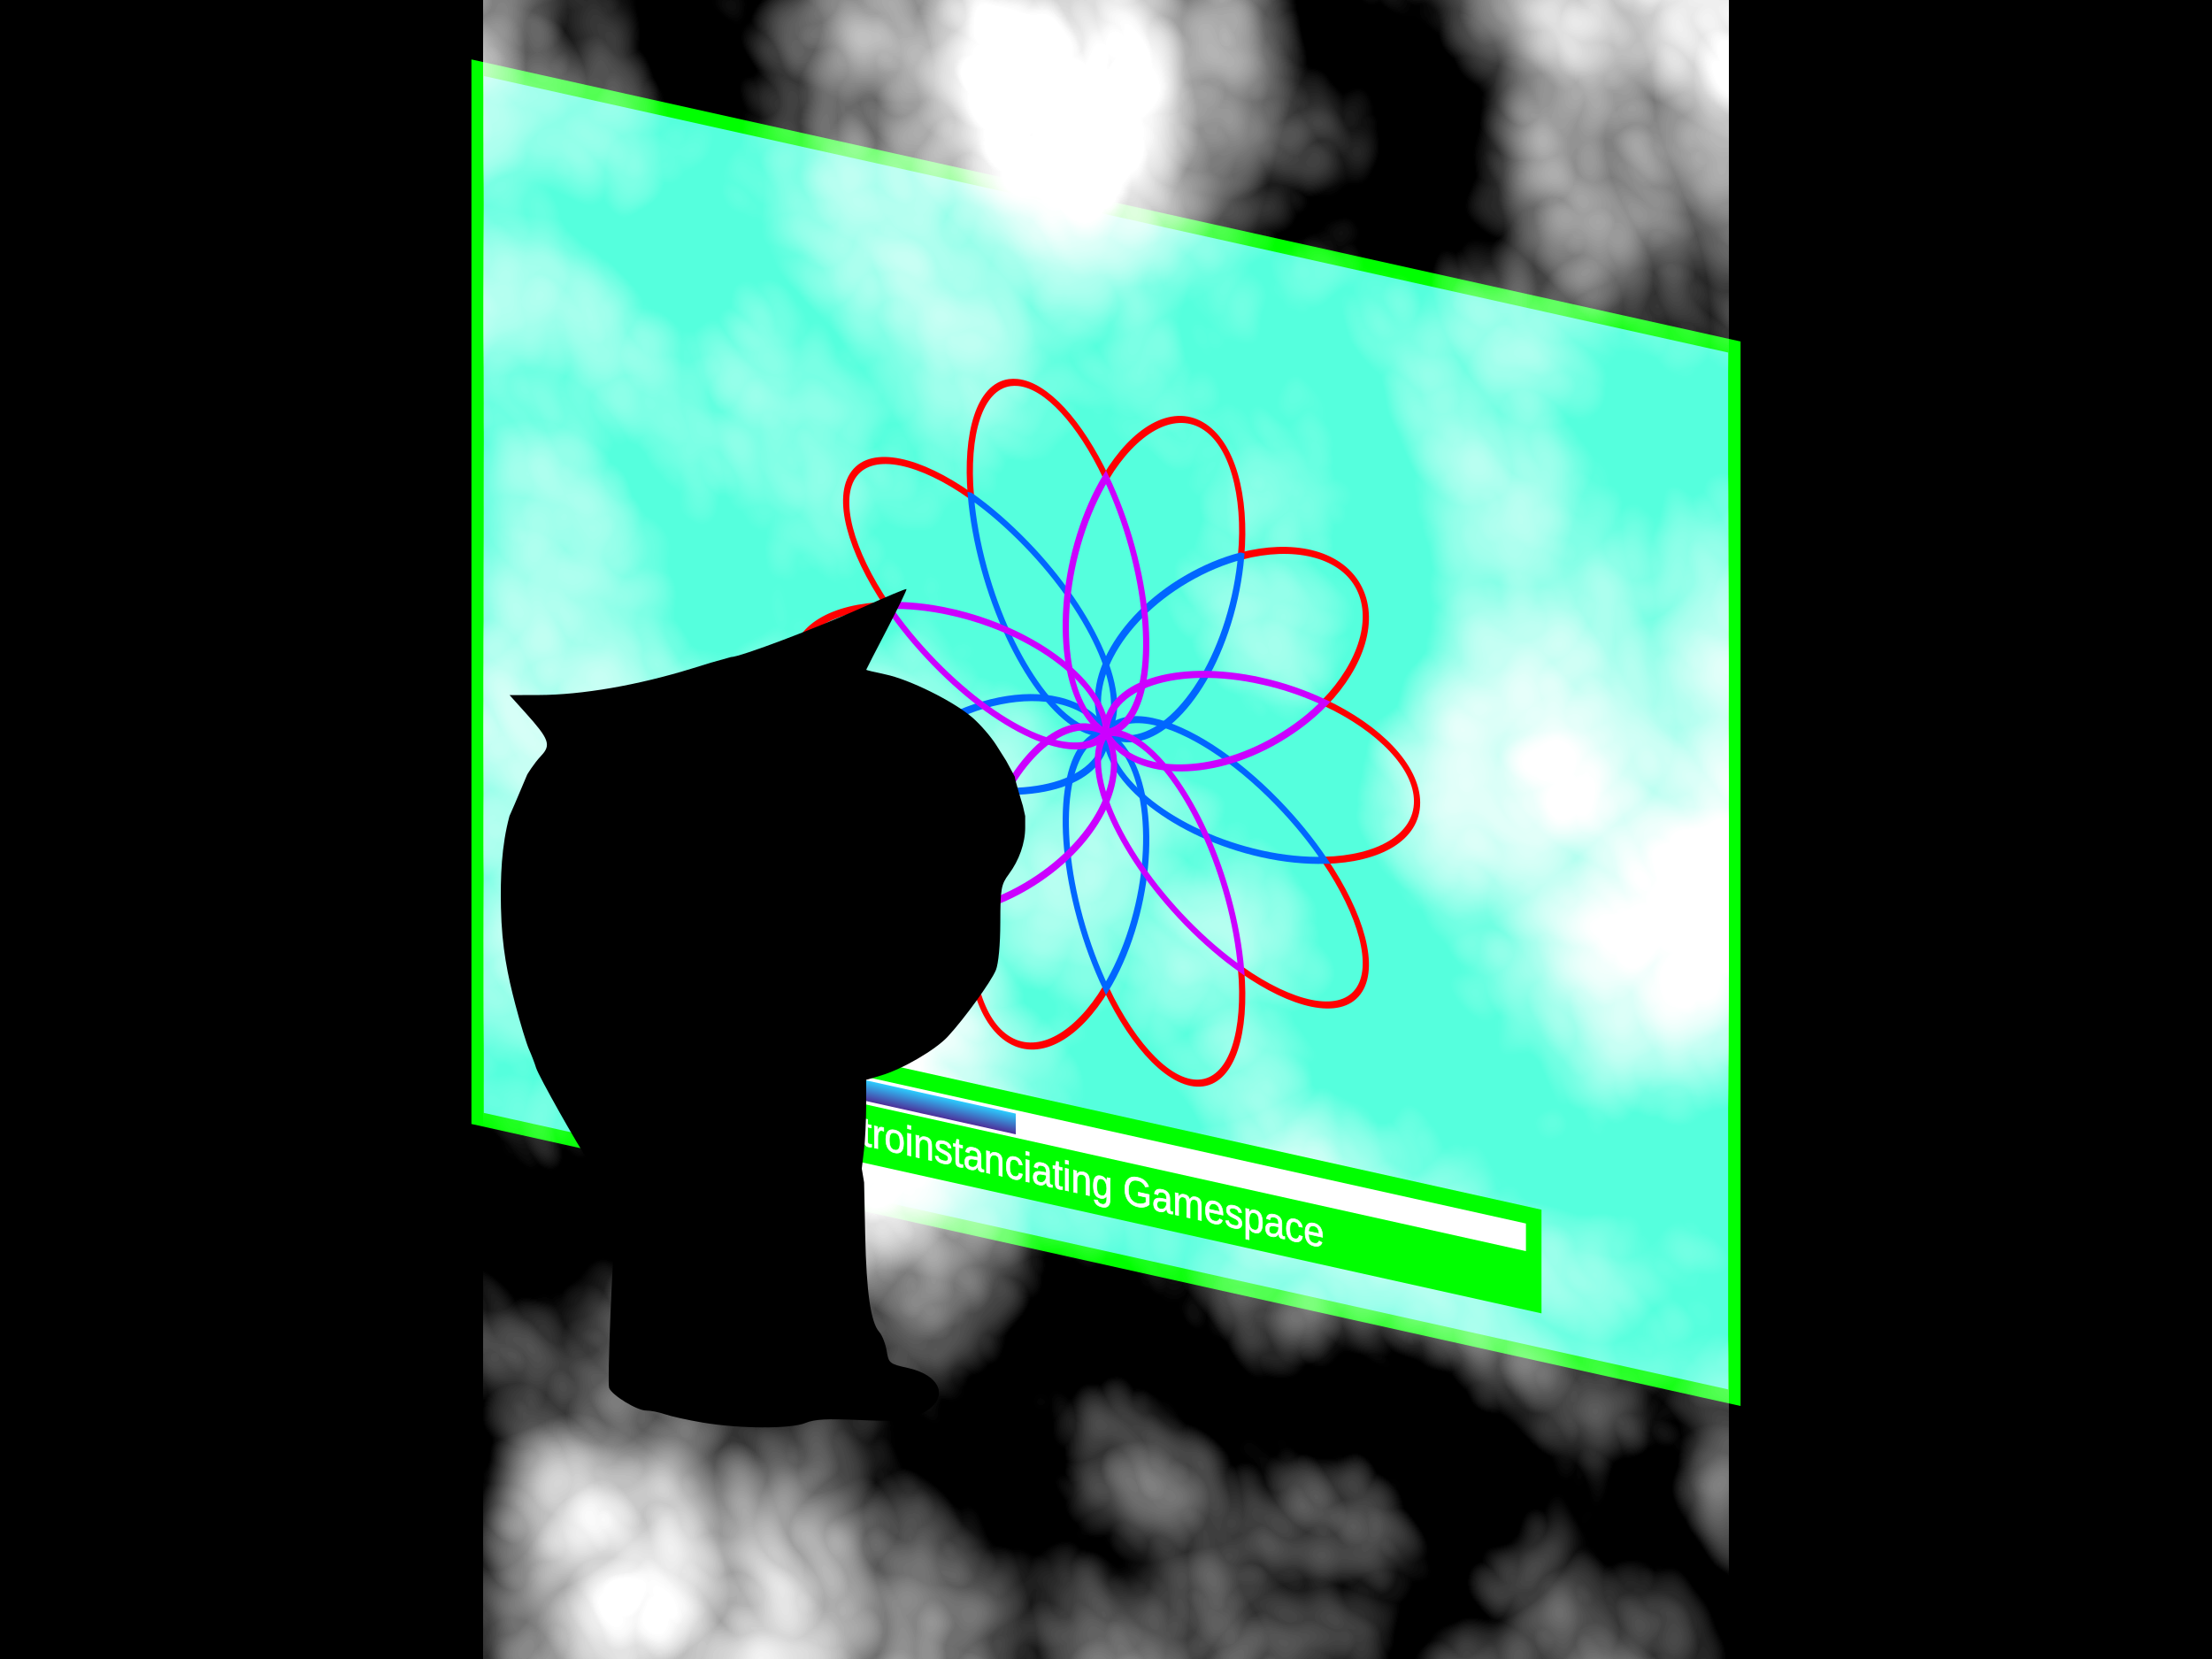
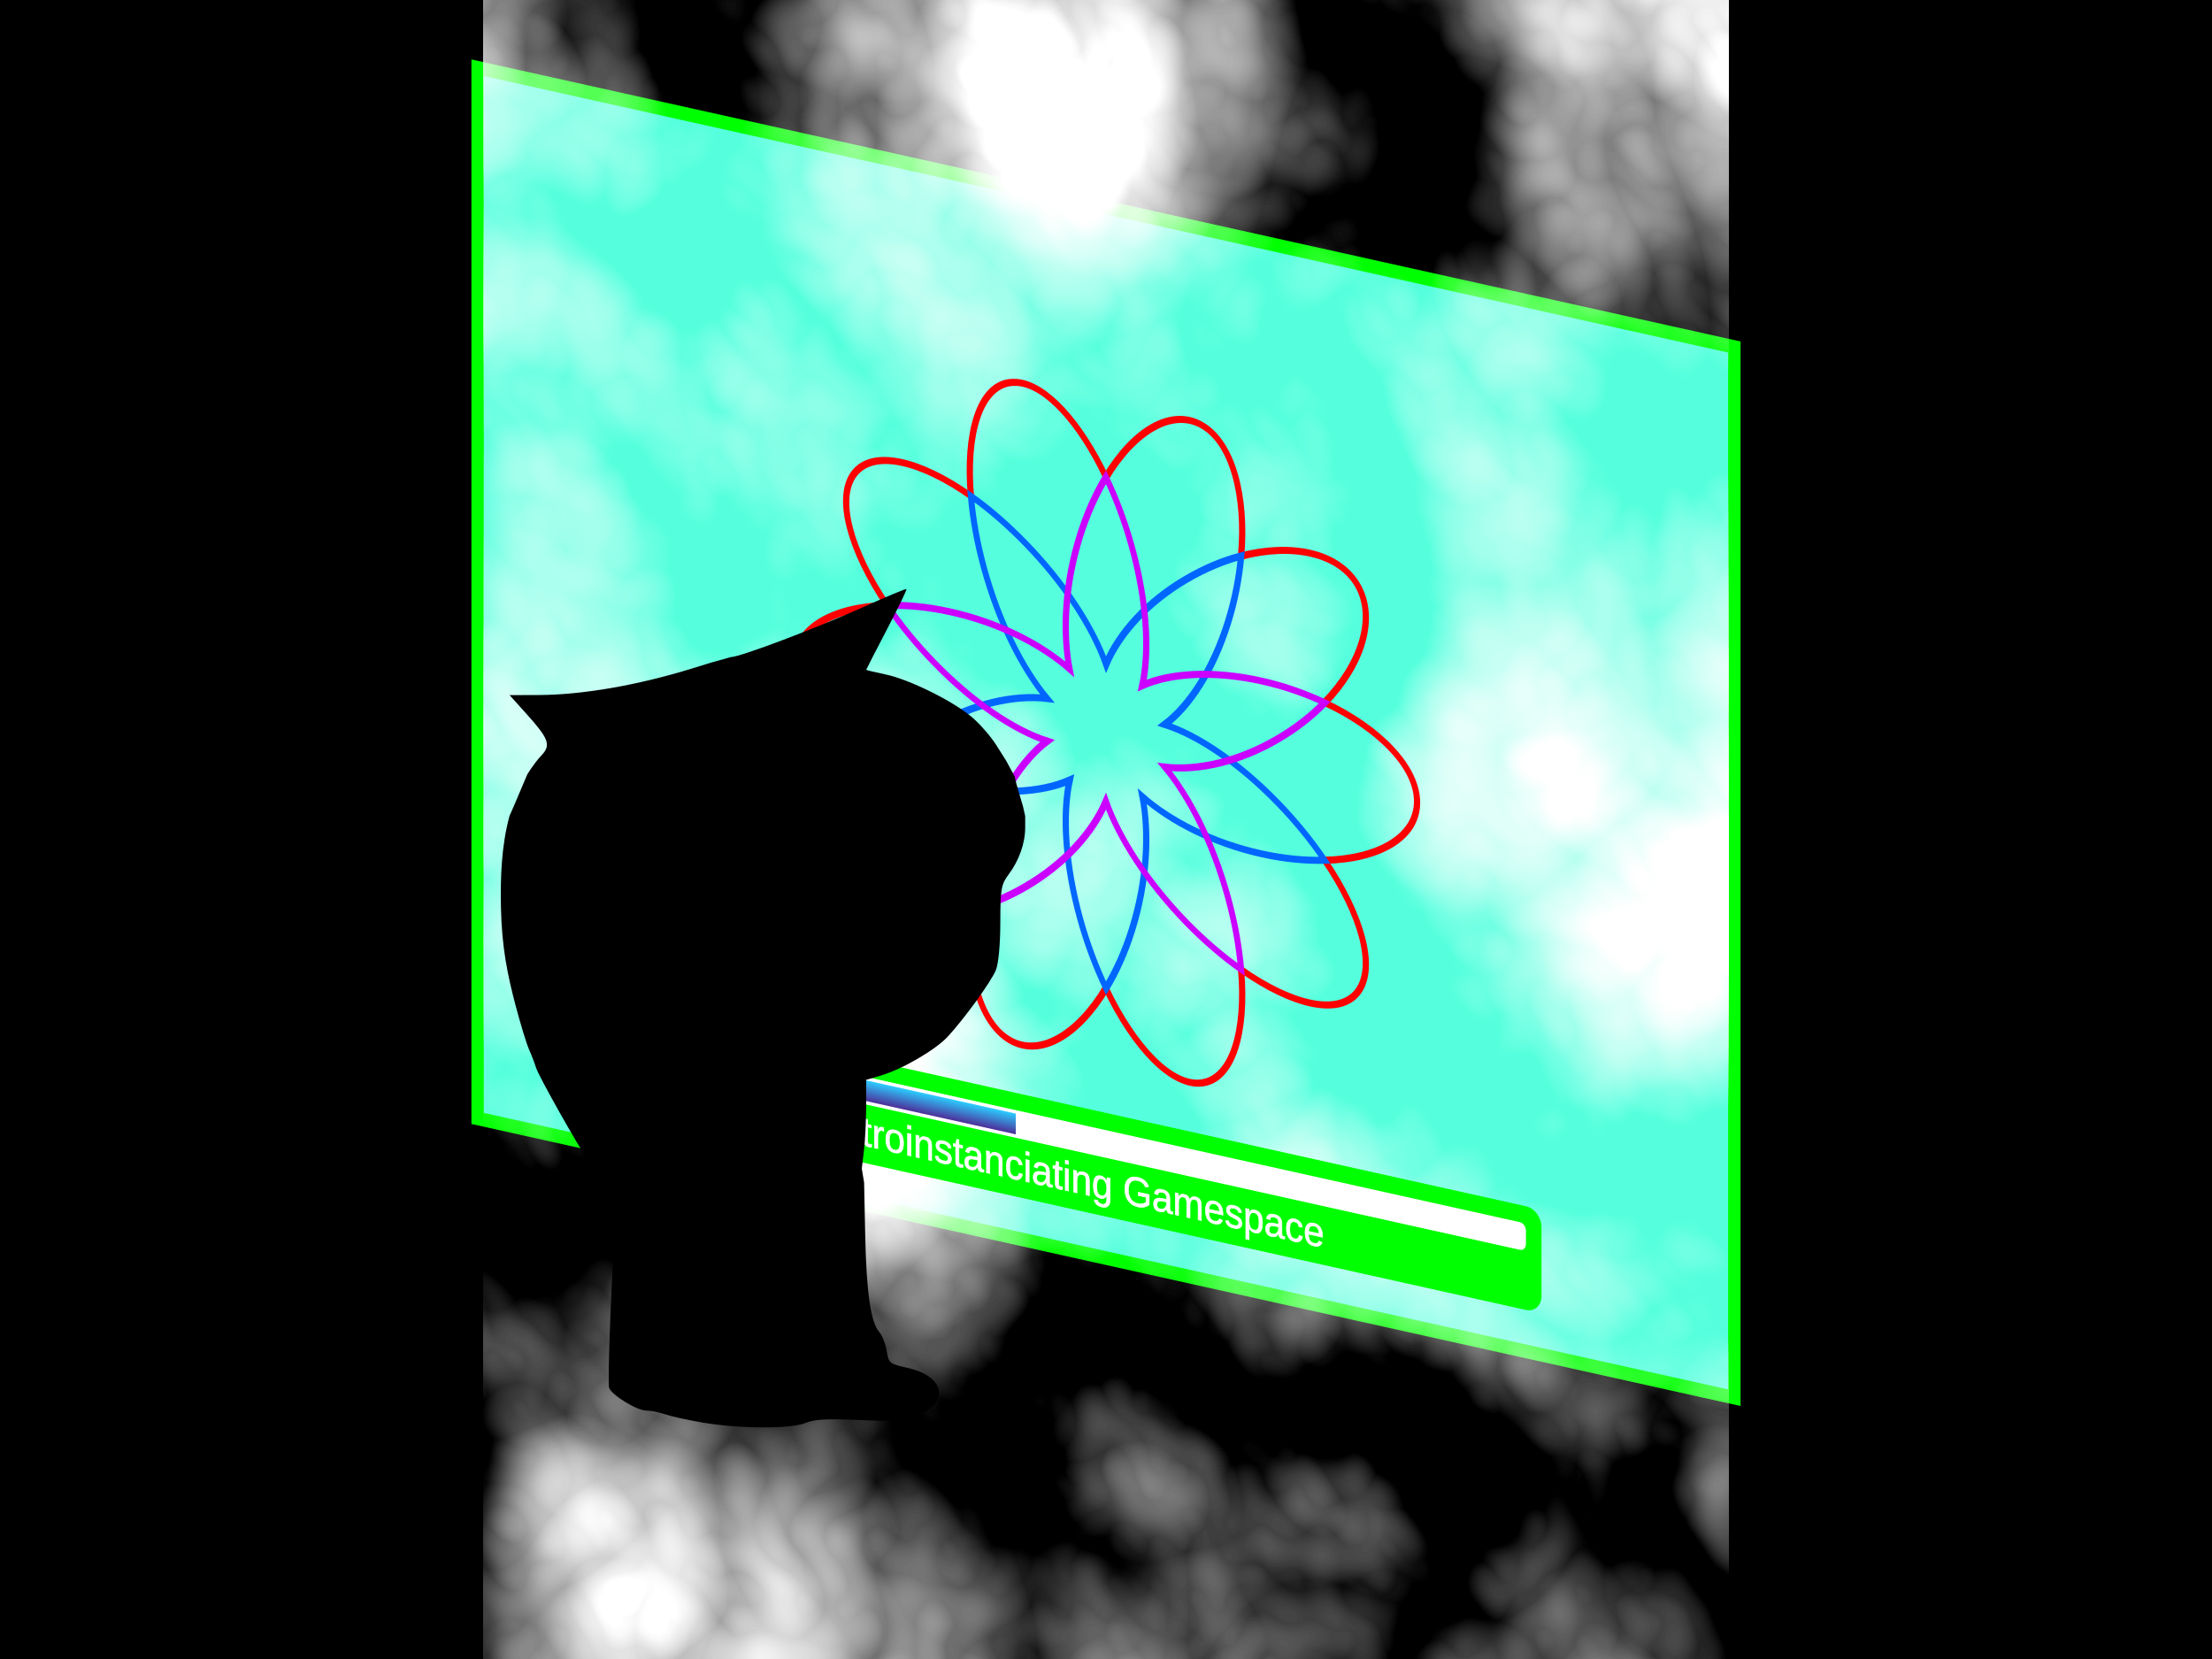
<svg xmlns="http://www.w3.org/2000/svg" xmlns:xlink="http://www.w3.org/1999/xlink" version="1.1" id="svg2" height="480" width="640">
  <defs id="defs4">
    <linearGradient id="linearGradient4590">
      <stop style="stop-color:#2bcdff;stop-opacity:1;" offset="0" id="stop4592" />
      <stop style="stop-color:#4d2f99;stop-opacity:1;" offset="1" id="stop4594" />
    </linearGradient>
    <filter id="filter3737" x="0" y="0" width="1" height="1">
      <feTurbulence id="feTurbulence3741" baseFrequency="0.005" numOctaves="5" type="turbulence" result="result1" seed="0" />
      <feColorMatrix id="feColorMatrix2930" type="matrix" values="0 0 0 0 1 0 0 0 0 1 0 0 0 0 1 0 0 0 1 0 " result="result2" />
      <feComposite id="feComposite2932" in2="result2" operator="arithmetic" k1="-1.33" k2="1.921" k3="1.626" k4="-0.64" />
    </filter>
    <linearGradient xlink:href="#linearGradient4590" id="linearGradient5244" gradientUnits="userSpaceOnUse" gradientTransform="translate(-576,468.3621)" x1="785" y1="266" x2="785" y2="272" />
  </defs>
  <g id="layer2">
    <rect style="color:#000000;fill:#000000;stroke:none;stroke-width:1px;marker:none;visibility:visible;display:inline;overflow:visible;enable-background:accumulate" id="rect3721" width="640" height="480" x="0" y="372.362" transform="translate(0,-372.3621)" />
  </g>
  <g id="layer1" transform="translate(0,-372.3621)">
    <g id="g2934" transform="translate(576,-96)">
      <rect style="color:#000000;fill:#55ffdd;stroke:#00ff00;stroke-width:4;stroke-linecap:butt;stroke-linejoin:miter;stroke-miterlimit:4;stroke-opacity:1;stroke-dasharray:none;stroke-dashoffset:0;marker:none;visibility:visible;display:inline;overflow:visible;enable-background:accumulate" id="rect3735" width="404" height="304" x="122" y="466.362" />
      <rect style="color:#000000;fill:#00ffff;stroke:none;stroke-width:4;marker:none;visibility:visible;display:inline;overflow:visible;enable-background:accumulate;filter:url(#filter3737)" id="rect3755" width="400" height="300" x="124" y="468.362" />
      <g transform="matrix(2.5,0,0,2.5,-1711,-652.5339)" id="g4467" style="stroke-width:0.8;stroke-miterlimit:4;stroke-dasharray:none">
        <path id="path3738" d="m 802.656,470.094 c -0.341,0.039 -0.703,0.112 -1.031,0.219 -3.876,1.259 -5.68,6.992 -5,14.125 -6.578,-2.855 -12.603,-2.892 -15,0.406 -2.397,3.299 -0.5,9.032 4.25,14.406 -6.989,1.559 -11.875,5.051 -11.875,9.125 0,4.075 4.882,7.567 11.875,9.125 -4.748,5.374 -6.647,11.076 -4.25,14.375 2.397,3.299 8.422,3.261 15,0.406 -0.68,7.133 1.124,12.866 5,14.125 3.873,1.258 8.733,-2.308 12.375,-8.469 3.642,6.161 8.502,9.727 12.375,8.469 3.876,-1.259 5.68,-6.992 5,-14.125 6.578,2.855 12.603,2.892 15,-0.406 2.397,-3.299 0.498,-9.001 -4.25,-14.375 6.993,-1.558 11.875,-5.05 11.875,-9.125 0,-4.074 -4.886,-7.566 -11.875,-9.125 4.75,-5.375 6.647,-11.107 4.25,-14.406 -2.397,-3.299 -8.422,-3.261 -15,-0.406 0.68,-7.133 -1.124,-12.866 -5,-14.125 -3.873,-1.258 -8.733,2.308 -12.375,8.469 -3.333,-5.639 -7.664,-9.108 -11.344,-8.688 z" style="color:#000000;fill:none;stroke:#ff0000;stroke-width:0.8;stroke-miterlimit:4;stroke-dasharray:none;marker:none;visibility:visible;display:inline;overflow:visible;enable-background:accumulate" />
-         <path id="path3860" d="m 807.938,505.844 c -4.471,-0.039 -10.415,2.13 -16,6.188 -2.339,1.699 -4.379,3.564 -6.062,5.469 2.484,0.554 5.229,0.875 8.125,0.875 11.046,0 20,-4.477 20,-10 -1.217,-1.676 -3.38,-2.508 -6.062,-2.531 z" style="color:#000000;fill:none;stroke:#0066ff;stroke-width:0.8;stroke-miterlimit:4;stroke-dasharray:none;marker:none;visibility:visible;display:inline;overflow:visible;enable-background:accumulate" />
-         <path id="path3864" d="m 796.625,484.437 c 0.241,2.533 0.793,5.247 1.688,8 3.413,10.505 10.435,17.644 15.688,15.938 3.246,-4.468 -1.376,-13.351 -10.312,-19.844 -2.339,-1.699 -4.731,-3.082 -7.062,-4.094 z" style="color:#000000;fill:none;stroke:#0066ff;stroke-width:0.8;stroke-miterlimit:4;stroke-dasharray:none;marker:none;visibility:visible;display:inline;overflow:visible;enable-background:accumulate" />
-         <path id="path3868" d="m 831.375,484.437 c -2.332,1.012 -4.724,2.394 -7.062,4.094 -8.936,6.492 -13.559,15.376 -10.312,19.844 5.253,1.707 12.274,-5.432 15.688,-15.938 0.895,-2.753 1.446,-5.467 1.688,-8 z" style="color:#000000;fill:none;stroke:#0066ff;stroke-width:0.8;stroke-miterlimit:4;stroke-dasharray:none;marker:none;visibility:visible;display:inline;overflow:visible;enable-background:accumulate" />
-         <path id="path3872" d="m 820.062,505.844 c -2.683,0.024 -4.845,0.856 -6.062,2.531 0,5.523 8.954,10 20,10 2.896,0 5.641,-0.321 8.125,-0.875 -1.683,-1.905 -3.724,-3.77 -6.062,-5.469 -5.585,-4.058 -11.529,-6.227 -16,-6.188 z" style="color:#000000;fill:none;stroke:#0066ff;stroke-width:0.8;stroke-miterlimit:4;stroke-dasharray:none;marker:none;visibility:visible;display:inline;overflow:visible;enable-background:accumulate" />
-         <path id="path3876" d="m 814,508.375 c -5.253,1.707 -6.757,11.589 -3.344,22.094 0.897,2.76 2.046,5.274 3.344,7.469 1.297,-2.195 2.447,-4.709 3.344,-7.469 3.413,-10.505 1.909,-20.387 -3.344,-22.094 z" style="color:#000000;fill:none;stroke:#0066ff;stroke-width:0.8;stroke-miterlimit:4;stroke-dasharray:none;marker:none;visibility:visible;display:inline;overflow:visible;enable-background:accumulate" />
-         <path id="path3884" d="m 794,498.375 c -2.898,0 -5.639,0.321 -8.125,0.875 1.682,1.904 3.725,3.739 6.062,5.438 8.936,6.492 18.816,8.156 22.062,3.688 0,-5.523 -8.954,-10 -20,-10 z" style="color:#000000;fill:none;stroke:#cc00ff;stroke-width:0.8;stroke-miterlimit:4;stroke-dasharray:none;marker:none;visibility:visible;display:inline;overflow:visible;enable-background:accumulate" />
-         <path id="path3888" d="m 814,478.781 c -1.297,2.195 -2.447,4.709 -3.344,7.469 -3.413,10.505 -1.909,20.418 3.344,22.125 5.253,-1.707 6.757,-11.62 3.344,-22.125 -0.897,-2.76 -2.046,-5.274 -3.344,-7.469 z" style="color:#000000;fill:none;stroke:#cc00ff;stroke-width:0.8;stroke-miterlimit:4;stroke-dasharray:none;marker:none;visibility:visible;display:inline;overflow:visible;enable-background:accumulate" />
-         <path id="path3892" d="m 834,498.375 c -11.046,0 -20,4.477 -20,10 3.246,4.468 13.126,2.805 22.062,-3.688 2.337,-1.698 4.38,-3.534 6.062,-5.438 -2.486,-0.554 -5.227,-0.875 -8.125,-0.875 z" style="color:#000000;fill:none;stroke:#cc00ff;stroke-width:0.8;stroke-miterlimit:4;stroke-dasharray:none;marker:none;visibility:visible;display:inline;overflow:visible;enable-background:accumulate" />
-         <path id="path3896" d="m 816.031,508.125 c -0.701,-0.052 -1.375,0.037 -2.031,0.25 -3.246,4.468 1.376,13.351 10.312,19.844 2.339,1.699 4.731,3.05 7.062,4.062 -0.241,-2.533 -0.793,-5.247 -1.688,-8 -2.987,-9.192 -8.746,-15.791 -13.656,-16.156 z" style="color:#000000;fill:none;stroke:#cc00ff;stroke-width:0.8;stroke-miterlimit:4;stroke-dasharray:none;marker:none;visibility:visible;display:inline;overflow:visible;enable-background:accumulate" />
-         <path id="path3900" d="m 811.969,508.125 c -4.91,0.366 -10.67,6.964 -13.656,16.156 -0.895,2.753 -1.446,5.467 -1.688,8 2.332,-1.012 4.724,-2.363 7.062,-4.062 8.936,-6.492 13.559,-15.376 10.312,-19.844 -0.657,-0.213 -1.33,-0.302 -2.031,-0.25 z" style="color:#000000;fill:none;stroke:#cc00ff;stroke-width:0.8;stroke-miterlimit:4;stroke-dasharray:none;marker:none;visibility:visible;display:inline;overflow:visible;enable-background:accumulate" />
+         <path style="color:#000000;fill:none;stroke:#0066ff;stroke-width:2;stroke-miterlimit:4;stroke-dasharray:none;marker:none;visibility:visible;display:inline;overflow:visible;enable-background:accumulate" d="M 856.562 90.188 C 857.166 96.521 858.545 103.305 860.781 110.188 C 865.536 124.82 873.095 136.836 881.125 143.875 C 870.489 144.837 857.307 150.132 844.844 159.188 C 838.997 163.435 833.895 168.082 829.688 172.844 C 835.899 174.228 842.761 175.031 850 175.031 C 865.382 175.031 879.141 171.557 888.312 166.094 C 885.942 176.493 886.872 190.652 891.625 205.281 C 893.867 212.18 896.756 218.45 900 223.938 C 903.244 218.45 906.133 212.18 908.375 205.281 C 913.128 190.652 914.058 176.493 911.688 166.094 C 920.859 171.557 934.618 175.031 950 175.031 C 957.239 175.031 964.101 174.228 970.312 172.844 C 966.105 168.082 961.003 163.435 955.156 159.188 C 942.693 150.132 929.511 144.837 918.875 143.875 C 926.905 136.836 934.464 124.82 939.219 110.188 C 941.455 103.305 942.834 96.521 943.438 90.188 C 937.608 92.718 931.628 96.189 925.781 100.438 C 913.307 109.501 904.202 120.422 900 130.25 C 895.798 120.422 886.693 109.501 874.219 100.438 C 868.372 96.189 862.392 92.718 856.562 90.188 z " transform="matrix(0.4,0,0,0.4,454,448.3584)" id="path3860" />
+         <path style="color:#000000;fill:none;stroke:#cc00ff;stroke-width:2;stroke-miterlimit:4;stroke-dasharray:none;marker:none;visibility:visible;display:inline;overflow:visible;enable-background:accumulate" d="M 900 76.062 C 896.756 81.55 893.867 87.82 891.625 94.719 C 886.867 109.362 885.933 123.545 888.312 133.969 C 879.141 128.506 865.382 125.031 850 125.031 C 842.754 125.031 835.903 125.833 829.688 127.219 C 833.894 131.978 839.001 136.567 844.844 140.812 C 857.302 149.864 870.484 155.178 881.125 156.156 C 873.091 163.184 865.533 175.187 860.781 189.812 C 858.545 196.695 857.166 203.479 856.562 209.812 C 862.392 207.282 868.372 203.904 874.219 199.656 C 886.693 190.593 895.798 179.672 900 169.844 C 904.202 179.672 913.307 190.593 925.781 199.656 C 931.628 203.904 937.608 207.282 943.438 209.812 C 942.834 203.479 941.455 196.695 939.219 189.812 C 934.467 175.187 926.909 163.184 918.875 156.156 C 929.516 155.178 942.698 149.864 955.156 140.812 C 960.999 136.567 966.106 131.978 970.312 127.219 C 964.097 125.833 957.246 125.031 950 125.031 C 934.618 125.031 920.859 128.506 911.688 133.969 C 914.067 123.545 913.133 109.362 908.375 94.719 C 906.133 87.82 903.244 81.55 900 76.062 z " transform="matrix(0.4,0,0,0.4,454,448.3584)" id="path3884" />
      </g>
-       <rect style="color:#000000;fill:#00ff00;stroke:none;stroke-width:1;marker:none;visibility:visible;display:inline;overflow:visible;enable-background:accumulate;text-anchor:middle;text-align:center" id="rect4535" width="280" height="30" x="184" y="728.362" />
+       <rect style="text-align:center;text-anchor:middle;color:#000000;fill:#00ff00;stroke:none;stroke-width:1;marker:none;visibility:visible;display:inline;overflow:visible;enable-background:accumulate" id="rect4535" width="280" height="30" x="184" y="728.362" rx="5" />
      <text xml:space="preserve" style="font-size:12px;font-style:normal;font-variant:normal;font-weight:normal;font-stretch:normal;text-align:center;line-height:125%;writing-mode:lr-tb;text-anchor:middle;fill:#ffffff;fill-opacity:1;stroke:#ffffff;font-family:Arial;-inkscape-font-specification:Arial;stroke-width:0.2;stroke-miterlimit:4;stroke-dasharray:none" x="323.78" y="753.362" id="text4537">
        <tspan x="323.78" y="753.362" id="tspan4541">Retroinstanciating Gamespace</tspan>
      </text>
-       <rect style="color:#000000;fill:#ffffff;stroke:none;stroke-width:1;marker:none;visibility:visible;display:inline;overflow:visible;enable-background:accumulate" id="rect4570" width="270" height="8" x="765" y="265" transform="translate(-576,468.3621)" />
+       <rect style="color:#000000;fill:#ffffff;stroke:none;stroke-width:1;marker:none;visibility:visible;display:inline;overflow:visible;enable-background:accumulate" id="rect4570" width="270" height="8" x="765" y="265" transform="translate(-576,468.3621)" rx="2" />
      <rect style="color:#000000;fill:url(#linearGradient5244);fill-opacity:1;stroke:none;stroke-width:1;marker:none;visibility:visible;display:inline;overflow:visible;enable-background:accumulate" id="rect4572" width="105" height="6" x="190" y="734.362" />
    </g>
    <use x="0" y="0" xlink:href="#g2934" id="use4335" transform="matrix(0.9,0.2,0,1,-490,-118)" width="640" height="480" />
    <path style="fill:#000000;fill-rule:evenodd" d="m 295.934,605.477 -1.158,-3.866 c -0.637,-2.126 -1.158,-4.157 -1.158,-4.513 l -2.5,-4.625 -2.843,-4.5 c -1.564,-2.475 -4.714,-6.102 -7,-8.06 -5.497,-4.707 -18.195,-10.992 -25.113,-12.428 -3.049,-0.633 -5.544,-1.233 -5.544,-1.332 0,-0.1 2.687,-5.33 5.972,-11.624 3.285,-6.293 5.842,-11.573 5.682,-11.732 -0.159,-0.159 -5.659,2.133 -12.222,5.094 -13.611,6.142 -35.946,14.585 -38.581,14.585 l -5.851,1.635 -5.25,1.624 c -15.821,4.895 -31.971,7.691 -44.593,7.721 l -8.343,0.02 4.725,5.25 c 6.72,7.467 7.343,9.182 4.451,12.26 -2.266,2.412 -4.073,5.49 -4.073,5.49 l -1.801,4.25 -1.801,4.25 -1.528,3.5 c -2.328,8.601 -2.648,17.685 -2.465,26.5 0.24,11.604 1.956,19.619 4.156,28 1.444,5.5 3.227,11.35 3.962,13 0.735,1.65 1.653,4.047 2.04,5.326 0.714,2.364 12.23,22.817 15.159,26.924 l 1.605,2.25 c 0,0 5.414,5.486 6.281,7.074 0.867,1.589 0.391,3.991 0.05,7.622 -1.08,11.506 -2.514,47.298 -1.954,48.758 0.815,2.123 8.05,6.545 10.708,6.545 1.305,0 3.781,0.491 5.503,1.091 1.722,0.6 6.627,1.679 10.899,2.397 l -2e-5,0 -3.1e-4,4.3e-4 c 10.763,1.81 25.498,1.86 29.707,0.101 2.559,-1.069 6.292,-1.276 15.442,-0.854 9.985,0.46 12.85,0.257 16.605,-1.177 9.763,-3.729 8.384,-11.471 -2.473,-13.882 -5.265,-1.169 -5.509,-1.367 -6.09,-4.944 -0.333,-2.05 -1.304,-4.515 -2.157,-5.48 -2.441,-2.76 -3.705,-11.5 -4.051,-28.003 l -0.319,-15.25 -0.674,-4 0.631,-5.25 c 0.347,-2.888 0.634,-8.666 0.639,-12.842 l 0.009,-7.592 4.25,-1.246 c 6.151,-1.803 15.764,-7.393 19.335,-11.244 4.81,-5.188 12.529,-15.853 13.933,-19.251 0.752,-1.822 1.277,-7.439 1.286,-13.774 0.014,-9.779 0.226,-10.981 2.468,-14 2.988,-4.023 4.729,-8.975 4.729,-13.451 l 0,-3.351 -0.683,-3 z" id="path3769" />
  </g>
</svg>
